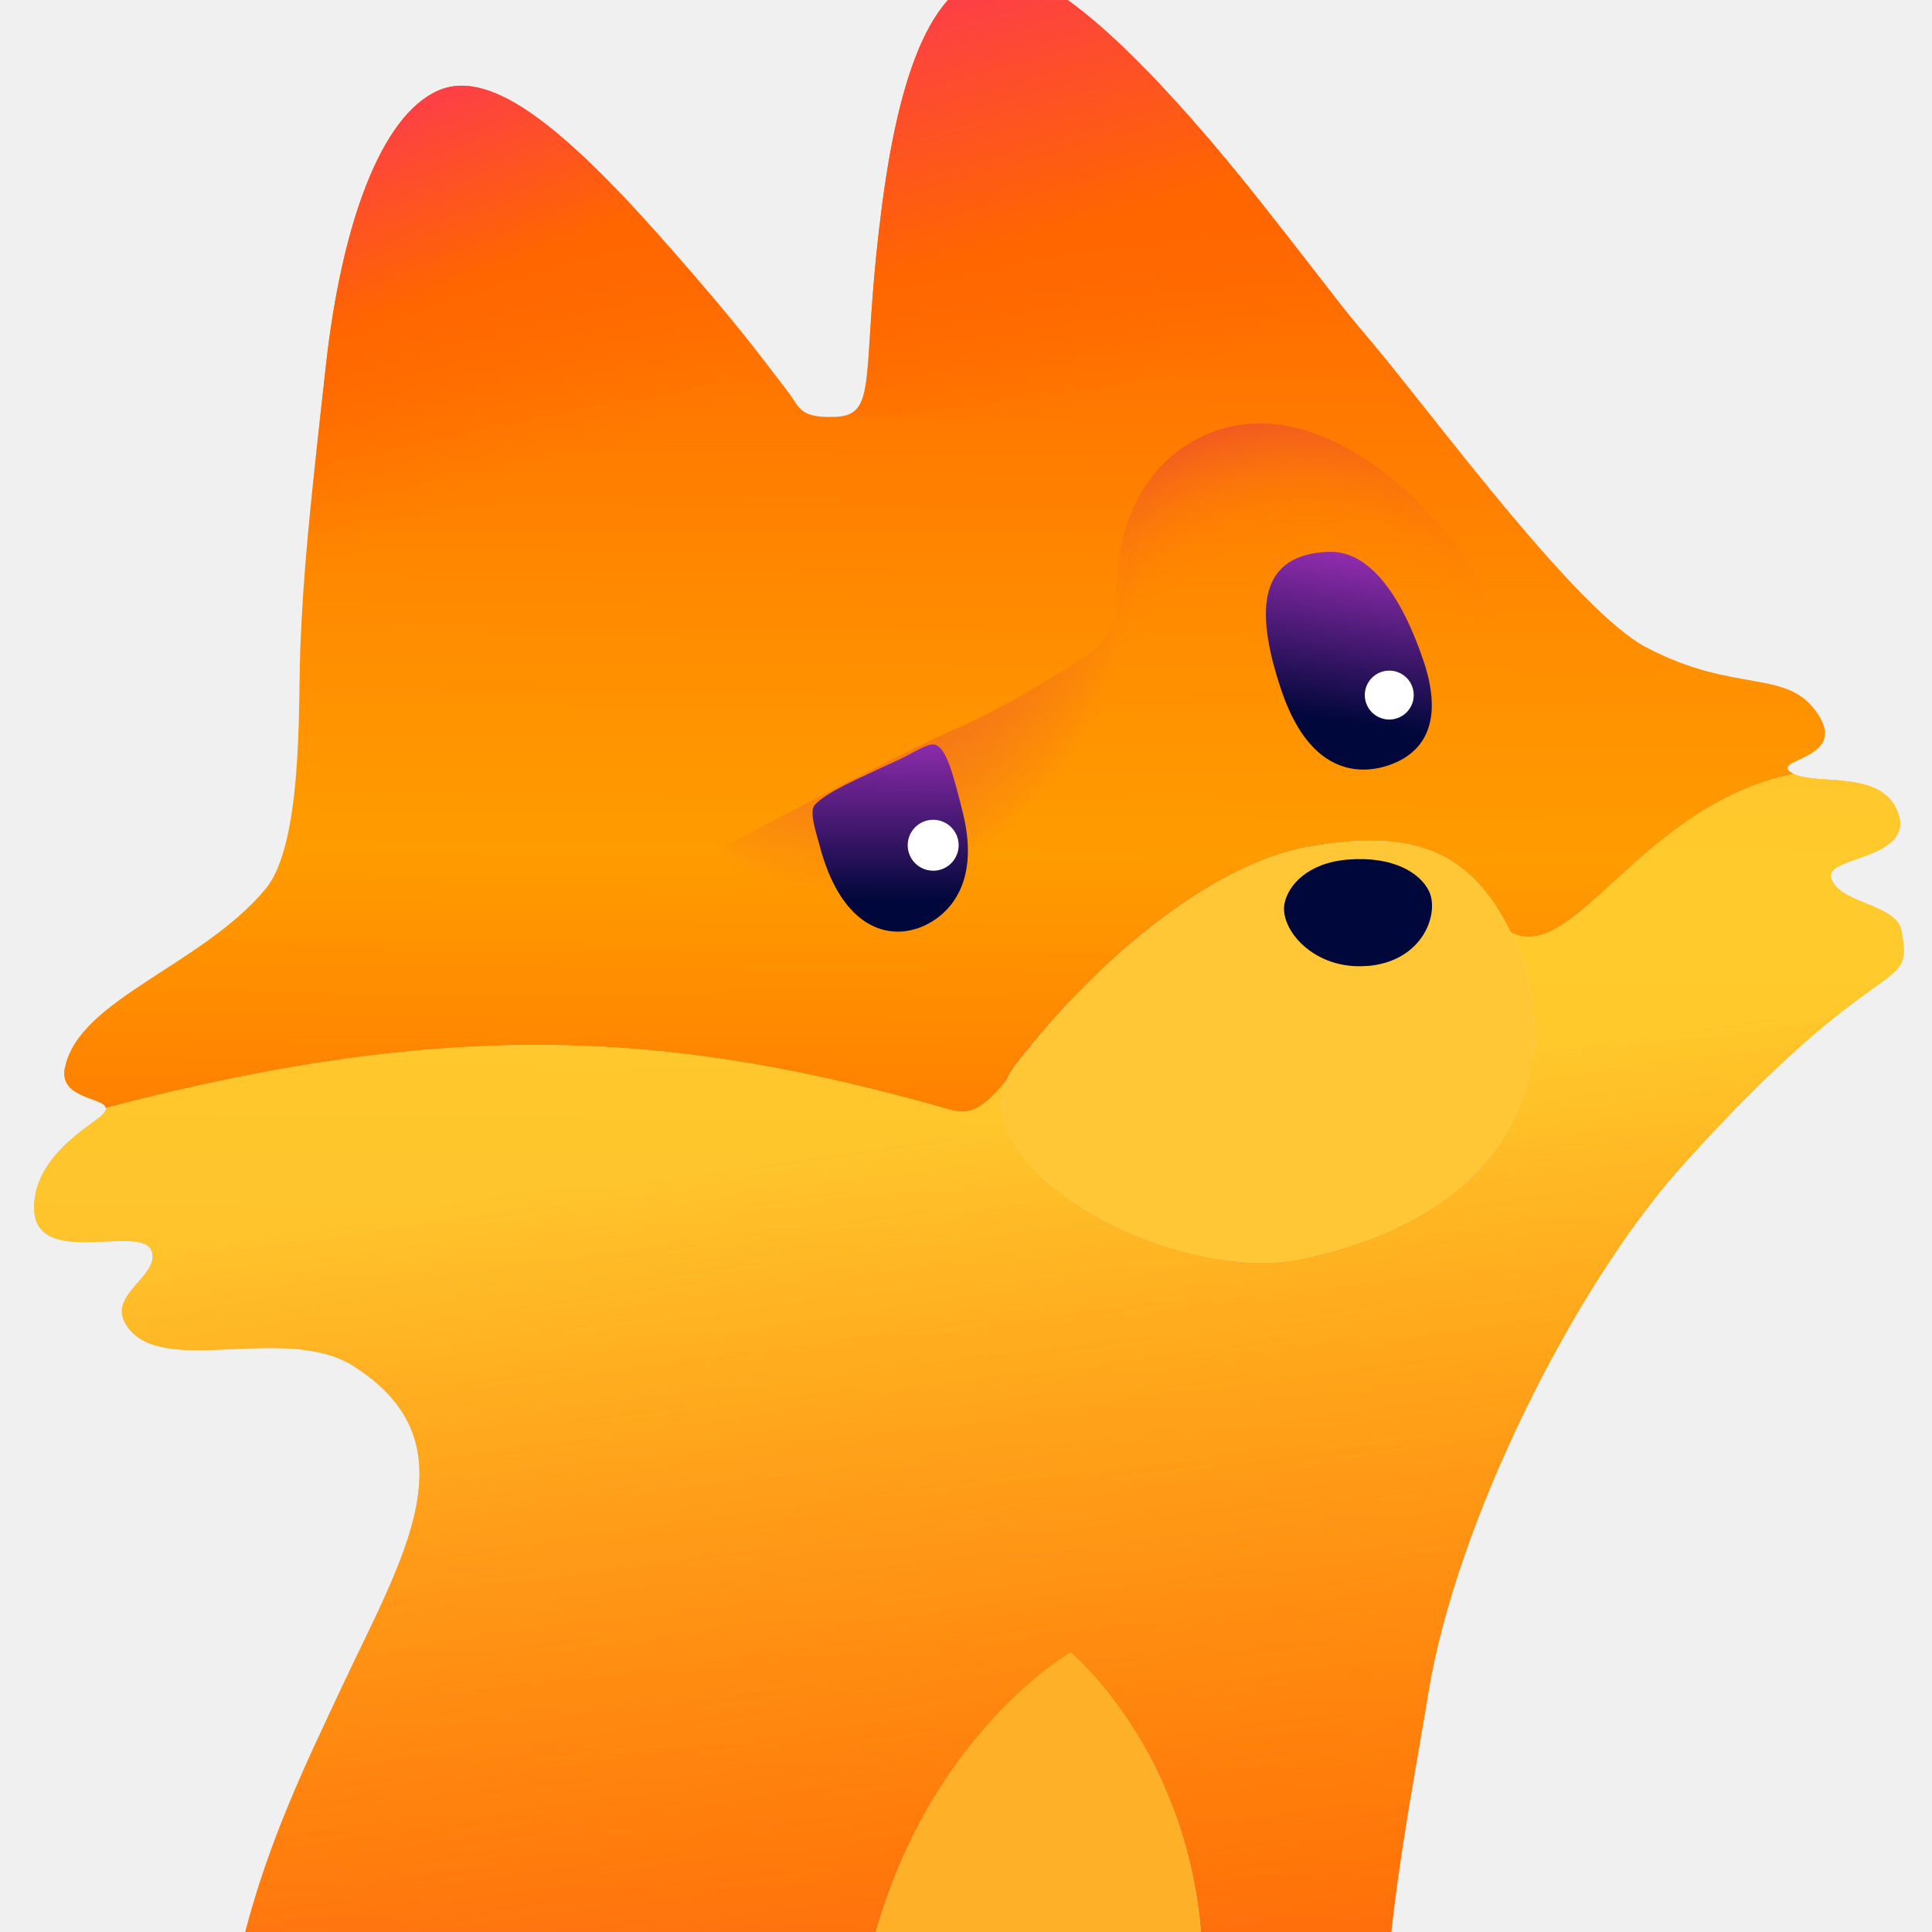
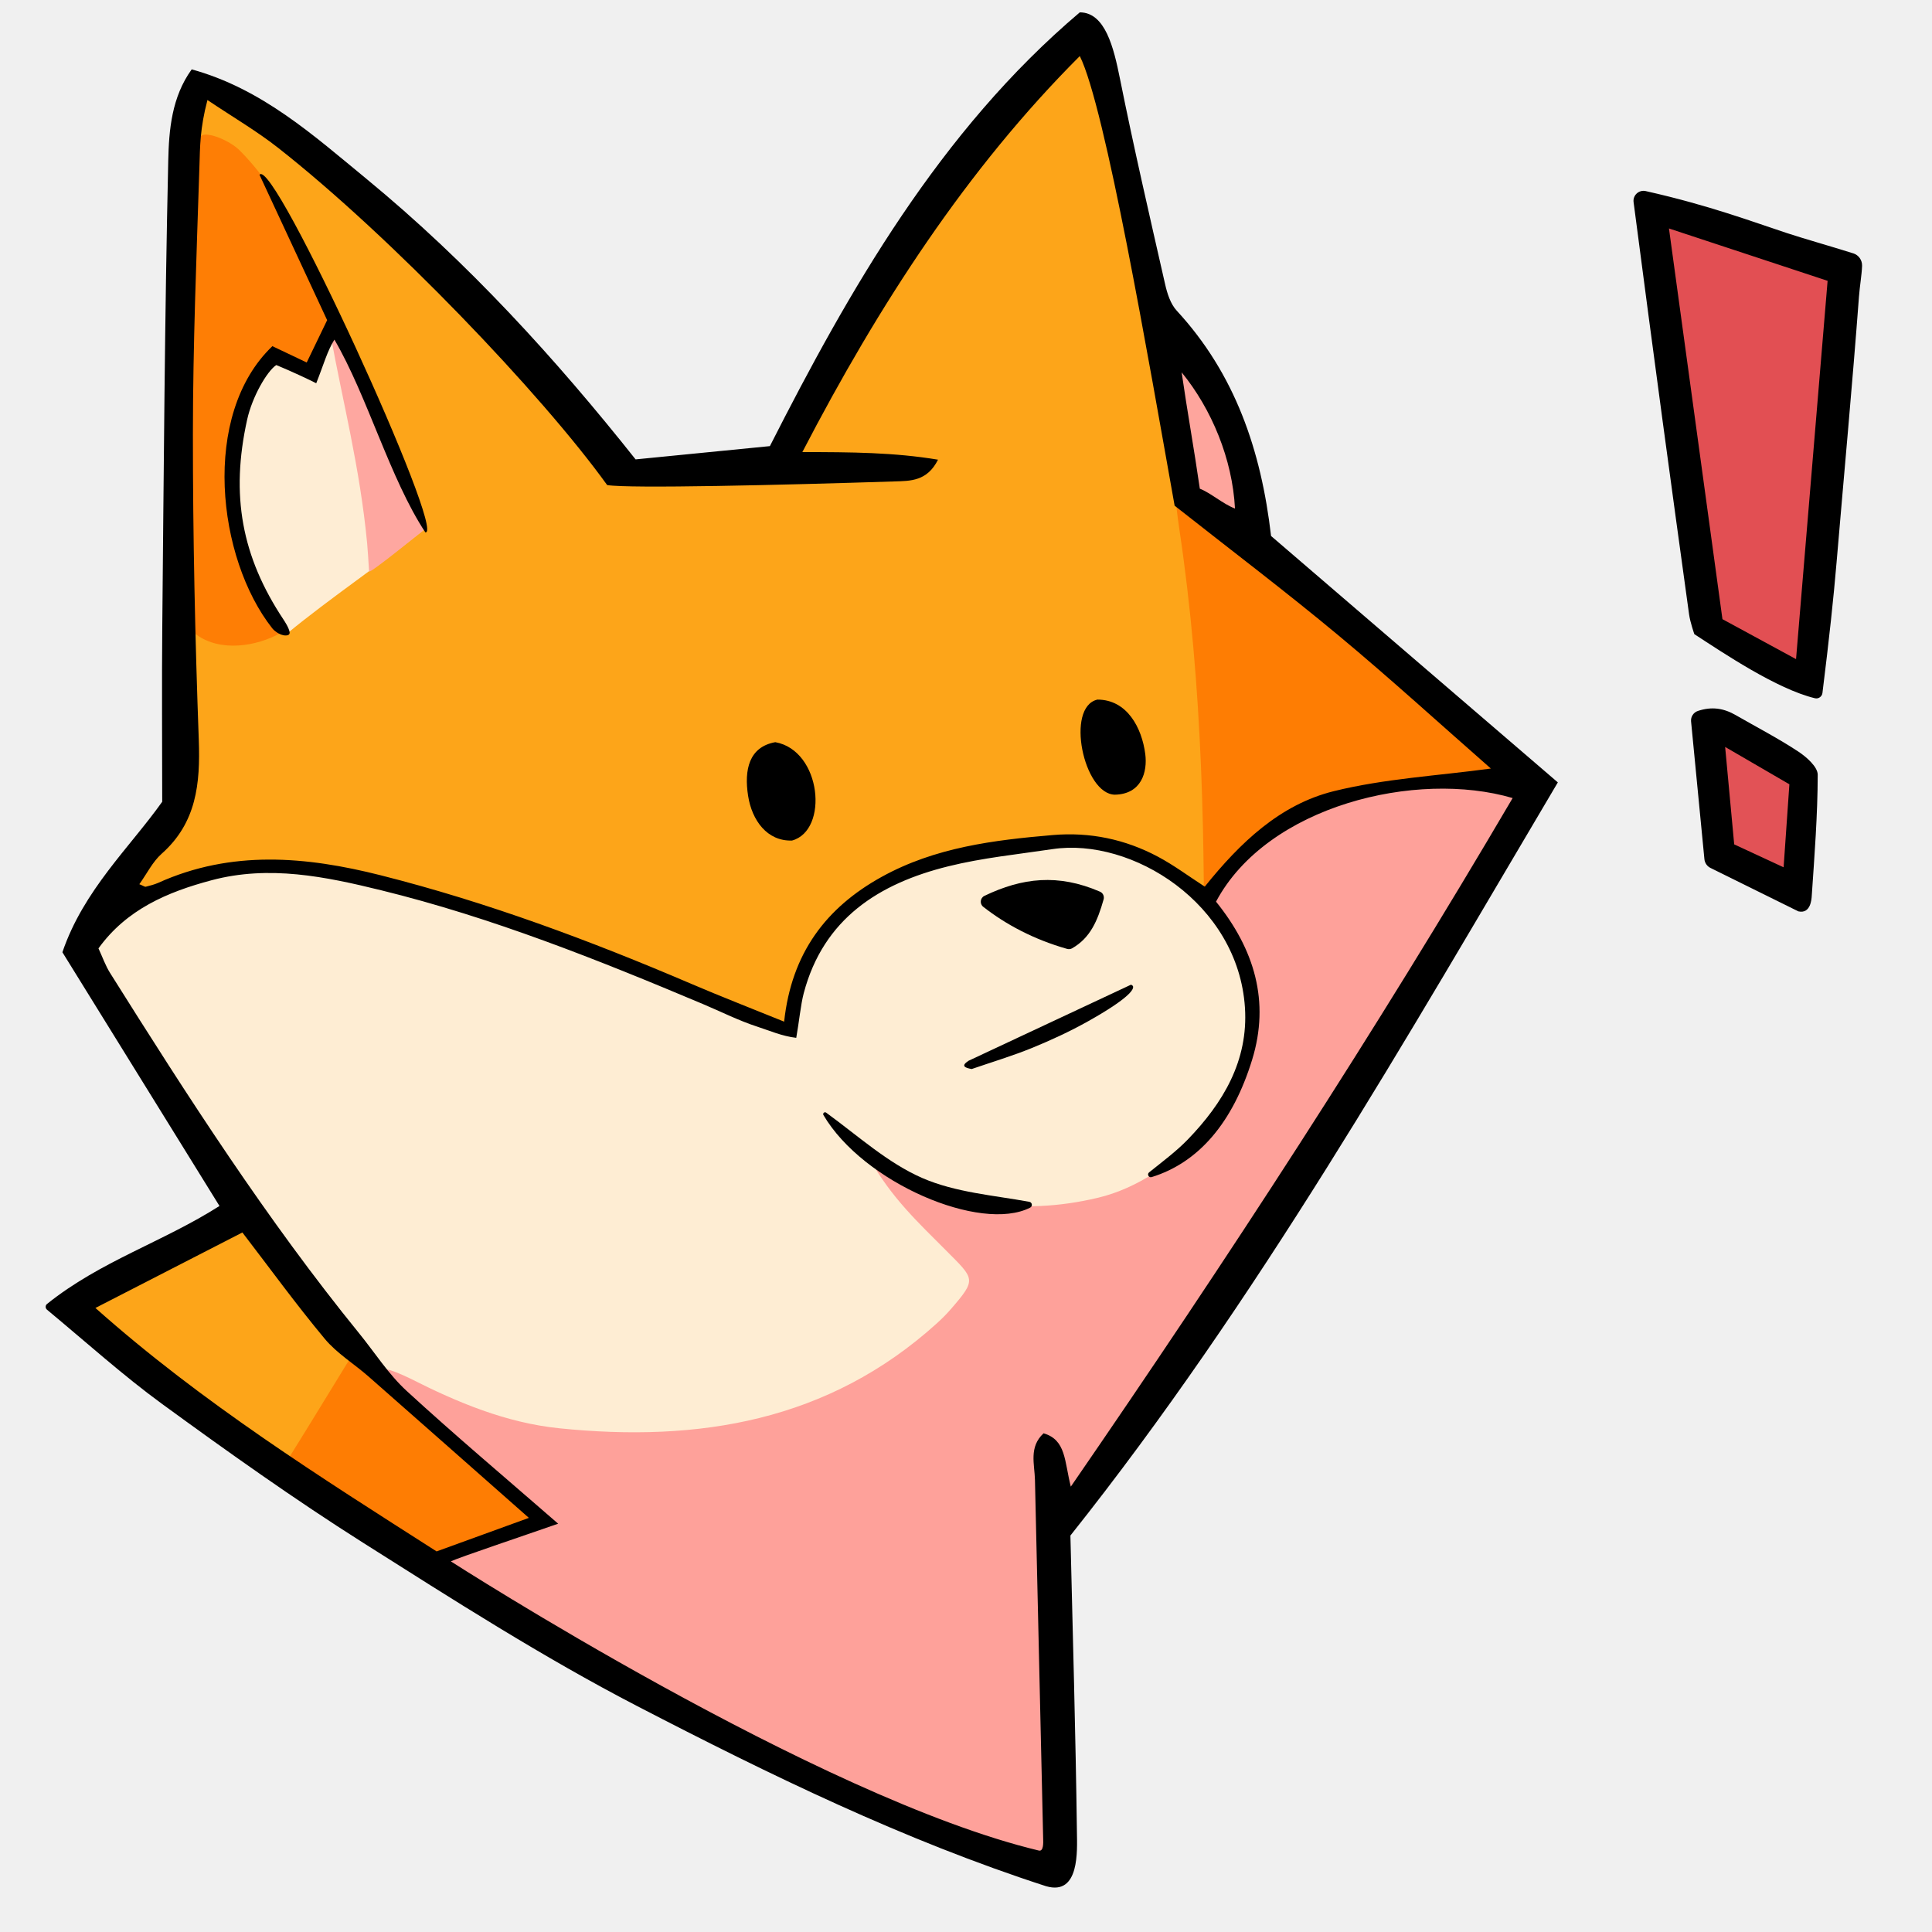
- <svg xmlns="http://www.w3.org/2000/svg" width="140" height="140" viewBox="0 0 140 140" fill="none">
-   <g clip-path="url(#c0)">
-     <path d="M4.705 77.385C5.649 72.437 14.697 69.931 19.262 64.39C21.939 61.143 21.614 51.094 21.752 47.335C21.752 47.278 21.752 47.221 21.752 47.164C21.972 41.452 22.444 36.911 23.623 26.398C24.738 16.439 27.545 8.375 31.777 6.552C35.699 4.86 41.215 9.579 48.84 18.286C53.348 23.437 54.479 24.958 57.156 28.465C57.449 28.848 57.628 29.214 57.888 29.507C58.303 29.979 58.93 30.28 60.565 30.206C60.923 30.19 61.224 30.133 61.477 30.036C63.47 29.263 62.485 25.674 63.926 14.787C65.317 4.233 67.978 -2.016 72.852 -1.983C77.083 -1.959 85.082 6.699 91.412 14.714C96.653 21.354 97.059 22.045 99.094 24.421C101.461 27.196 105.457 32.477 109.476 37.269C113.138 41.631 116.808 45.593 119.265 46.895C125.815 50.354 129.566 48.36 131.772 51.802C133.741 54.886 128.899 54.975 129.607 55.813C129.705 55.927 129.835 56.009 129.981 56.082C118.948 58.312 114.049 70.004 109.468 67.555C108.207 64.976 106.702 63.251 104.863 62.209C102.234 60.728 98.947 60.63 94.757 61.387C88.532 62.518 81.103 68.206 75.374 74.976C74.74 75.725 74.121 76.481 73.535 77.254C73.275 77.596 73.08 77.954 72.925 78.312C71.176 80.371 70.329 80.843 68.816 80.412C48.937 74.748 32.997 73.658 7.659 80.289C7.553 79.516 4.257 79.647 4.689 77.385H4.705Z" fill="url(#g0)" />
-     <path opacity="0.7" d="M52.599 61.281C52.599 61.281 65.032 54.666 69.247 52.819C73.544 50.939 76.619 48.775 78.645 47.579C83.617 44.666 79.069 34.454 89.166 31.37C98.833 28.416 123.179 42.835 107.784 59.394C92.389 75.944 61.224 78.524 55.593 73.226C49.963 67.929 52.428 61.932 52.599 61.273V61.281Z" fill="url(#g1)" />
-     <path opacity="0.7" d="M102.788 36.44C98.345 31.997 91.949 28.645 86.18 32.135C80.403 35.626 80.395 43.446 81.469 47.075C82.543 50.704 84.829 56.986 86.302 58.467C87.783 59.947 97.36 55.065 102.592 51.306C107.832 47.547 110.705 44.365 102.788 36.448V36.44Z" fill="url(#g2)" />
-     <path d="M94.691 31.231C91.9 30.369 88.971 30.45 86.18 32.135C85.871 32.322 85.586 32.525 85.309 32.737C76.391 31.126 65.228 30.288 61.484 30.043C63.478 29.27 62.493 25.682 63.934 14.795C65.325 4.241 67.986 -2.008 72.86 -1.975C77.091 -1.951 85.09 6.707 91.42 14.722C96.661 21.361 97.067 22.053 99.102 24.429C101.469 27.204 105.465 32.484 109.484 37.277L106.905 37.179C103.349 34.055 98.727 31.923 94.691 31.24V31.231Z" fill="url(#g3)" />
-     <path d="M21.76 47.164C21.98 41.452 22.452 36.912 23.632 26.399C24.747 16.439 27.554 8.375 31.785 6.553C35.707 4.86 41.224 9.58 48.848 18.286C53.356 23.437 54.487 24.959 57.164 28.466C57.457 28.848 57.636 29.214 57.897 29.507C55.179 30.549 49.149 32.868 43.136 35.301C33.591 39.149 25.601 44.43 21.768 47.164H21.76Z" fill="url(#g4)" />
-     <path d="M25.617 98.988C20.581 95.807 11.435 99.989 9.083 95.904C7.854 93.772 11.557 92.471 11.004 90.68C10.361 88.605 2.606 91.966 2.476 87.637C2.37 84.163 5.902 81.966 7.106 81.046C7.545 80.713 7.7 80.477 7.675 80.289C33.014 73.65 48.954 74.748 68.833 80.412C70.338 80.843 71.192 80.371 72.942 78.312C70.11 84.887 85.164 93.227 94.529 91.177C111.422 87.483 113.155 75.537 109.697 67.995C109.623 67.84 109.55 67.702 109.477 67.555C114.058 70.004 118.948 58.32 129.99 56.082C131.707 56.944 136.703 55.7 137.614 59.15C138.42 62.225 132.382 62.111 132.675 63.535C133.074 65.472 137.419 65.464 137.777 67.417C138.697 72.315 136.532 68.165 121.869 84.513C114.058 93.219 105.49 110.339 103.488 122.772C102.707 127.598 101.348 134.53 100.713 141.081H87.1C86.335 126.979 77.58 119.762 77.58 119.762C77.58 119.762 67.14 125.734 63.169 141.081H17.497C19.287 133.676 22.159 127.826 24.747 122.301C29.173 112.854 34.438 104.57 25.617 98.996V98.988Z" fill="url(#g5)" />
-     <path opacity="0.6" d="M25.617 98.988C20.581 95.807 11.435 99.989 9.083 95.904C7.854 93.772 11.557 92.471 11.004 90.68C10.361 88.605 2.606 91.966 2.476 87.637C2.37 84.163 5.902 81.966 7.106 81.046C7.545 80.713 7.7 80.477 7.675 80.289C33.014 73.65 48.954 74.748 68.833 80.412C70.338 80.843 71.192 80.371 72.942 78.312C70.11 84.887 85.164 93.227 94.529 91.177C111.422 87.483 113.155 75.537 109.697 67.995C109.623 67.84 109.55 67.702 109.477 67.555C114.058 70.004 118.948 58.32 129.99 56.082C131.707 56.944 136.703 55.7 137.614 59.15C138.42 62.225 132.382 62.111 132.675 63.535C133.074 65.472 137.419 65.464 137.777 67.417C138.697 72.315 136.532 68.165 121.869 84.513C114.058 93.219 105.49 110.339 103.488 122.772C102.707 127.598 101.348 134.53 100.713 141.081H87.1C86.335 126.979 77.58 119.762 77.58 119.762C77.58 119.762 67.14 125.734 63.169 141.081H17.497C19.287 133.676 22.159 127.826 24.747 122.301C29.173 112.854 34.438 104.57 25.617 98.996V98.988Z" fill="url(#g6)" />
-     <path d="M75.382 74.975C81.111 68.206 88.532 62.526 94.765 61.387C98.955 60.622 102.251 60.728 104.871 62.209C106.71 63.242 108.215 64.967 109.476 67.555C109.549 67.701 109.623 67.839 109.696 67.994C113.154 75.537 111.421 87.482 94.529 91.176C85.155 93.227 70.11 84.878 72.941 78.312C73.096 77.954 73.291 77.604 73.552 77.254C74.138 76.481 74.756 75.724 75.391 74.975H75.382Z" fill="#FFC635" />
-     <path d="M77.579 119.745C77.579 119.745 86.335 126.971 87.1 141.064H63.169C67.14 125.718 77.579 119.745 77.579 119.745Z" fill="#FFB029" />
-     <path d="M99.077 69.994C95.196 70.32 92.714 67.317 93.08 65.478C93.341 64.168 94.732 62.532 97.67 62.288C100.99 62.02 102.918 63.281 103.545 64.567C104.318 66.145 103.162 69.66 99.085 70.002L99.077 69.994Z" fill="#00073A" />
-     <path d="M66.457 67.278C64.016 68.092 60.859 66.92 59.378 61.216C59.158 60.37 58.605 58.799 59.044 58.327C59.915 57.383 61.998 56.513 65.155 55.04C66.18 54.56 67.312 53.787 67.775 53.966C68.548 54.259 68.996 55.764 69.769 58.881C71.168 64.511 68.272 66.676 66.457 67.286V67.278Z" fill="url(#g7)" />
-     <path d="M65.807 61.591C65.62 60.59 66.279 59.622 67.28 59.435C68.281 59.248 69.249 59.907 69.436 60.908C69.623 61.909 68.964 62.877 67.963 63.064C66.962 63.251 65.994 62.592 65.807 61.591Z" fill="white" />
-     <path d="M96.304 39.986C99.225 39.889 101.552 43.144 103.147 47.871C103.481 48.856 103.66 49.71 103.725 50.459C104.018 53.787 102.016 54.999 100.576 55.471C99.714 55.756 98.07 56.09 96.402 55.129C95.124 54.397 93.839 52.908 92.87 50.068C90.755 43.835 91.414 40.157 96.296 39.986H96.304Z" fill="url(#g8)" />
-     <path d="M100.2 48.659C101.144 48.399 102.121 48.952 102.381 49.896C102.641 50.84 102.088 51.816 101.144 52.077C100.2 52.337 99.224 51.784 98.963 50.84C98.703 49.896 99.256 48.919 100.2 48.659Z" fill="white" />
-   </g>
+ <svg xmlns="http://www.w3.org/2000/svg" id="security_error_v5" viewBox="0 0 531.33 531.33">
  <defs>
-     <linearGradient id="g0" x1="68.865" y1="15.755" x2="67.555" y2="174.881" gradientUnits="userSpaceOnUse">
-       <stop stop-color="#FF6600" />
-       <stop offset="0.04" stop-color="#FF6F00" />
-       <stop offset="0.2" stop-color="#FF8F00" />
-       <stop offset="0.29" stop-color="#FF9C00" />
-       <stop offset="0.52" stop-color="#FF6600" />
-       <stop offset="0.86" stop-color="#FB2872" />
-     </linearGradient>
-     <radialGradient id="g1" cx="0" cy="0" r="1" gradientUnits="userSpaceOnUse" gradientTransform="translate(61.0777 38.006) rotate(180) scale(23.5646 29.6914)">
-       <stop stop-color="#D81F60" stop-opacity="0.5" />
-       <stop offset="0.22" stop-color="#D81F60" stop-opacity="0.49" />
-       <stop offset="0.39" stop-color="#D81F60" stop-opacity="0.44" />
-       <stop offset="0.54" stop-color="#D81F60" stop-opacity="0.37" />
-       <stop offset="0.68" stop-color="#D81F60" stop-opacity="0.26" />
-       <stop offset="0.81" stop-color="#D81F60" stop-opacity="0.12" />
-       <stop offset="0.91" stop-color="#D81F60" stop-opacity="0" />
-     </radialGradient>
-     <radialGradient id="g2" cx="0" cy="0" r="1" gradientUnits="userSpaceOnUse" gradientTransform="translate(94.7808 53.6901) rotate(180) scale(23.4425 23.4426)">
-       <stop offset="0.63" stop-color="#D81F60" stop-opacity="0" />
-       <stop offset="0.7" stop-color="#D81F60" stop-opacity="0.02" />
-       <stop offset="0.77" stop-color="#D81F60" stop-opacity="0.07" />
-       <stop offset="0.84" stop-color="#D81F60" stop-opacity="0.16" />
-       <stop offset="0.91" stop-color="#D81F60" stop-opacity="0.28" />
-       <stop offset="0.98" stop-color="#D81F60" stop-opacity="0.43" />
-       <stop offset="1" stop-color="#D81F60" stop-opacity="0.5" />
-     </radialGradient>
-     <linearGradient id="g3" x1="83.837" y1="27.692" x2="72.73" y2="-12.407" gradientUnits="userSpaceOnUse">
-       <stop stop-color="#FF6600" stop-opacity="0" />
-       <stop offset="0.05" stop-color="#FF6600" stop-opacity="0.17" />
-       <stop offset="0.3" stop-color="#FF6600" />
-       <stop offset="0.65" stop-color="#FD4737" />
-       <stop offset="1" stop-color="#FB2872" />
-     </linearGradient>
-     <linearGradient id="g4" x1="38.571" y1="35.154" x2="24.966" y2="0.784" gradientUnits="userSpaceOnUse">
-       <stop stop-color="#FF6600" stop-opacity="0" />
-       <stop offset="0.04" stop-color="#FF6600" stop-opacity="0.05" />
-       <stop offset="0.11" stop-color="#FF6600" stop-opacity="0.2" />
-       <stop offset="0.21" stop-color="#FF6600" stop-opacity="0.43" />
-       <stop offset="0.33" stop-color="#FF6600" stop-opacity="0.75" />
-       <stop offset="0.42" stop-color="#FF6600" />
-       <stop offset="0.71" stop-color="#FD4737" />
-       <stop offset="1" stop-color="#FB2872" />
-     </linearGradient>
-     <linearGradient id="g5" x1="70.712" y1="17.619" x2="68.849" y2="243.386" gradientUnits="userSpaceOnUse">
-       <stop stop-color="#FF6600" />
-       <stop offset="0.21" stop-color="#FF9C00" />
-       <stop offset="0.52" stop-color="#FF6600" />
-       <stop offset="0.86" stop-color="#FB2872" />
-     </linearGradient>
-     <linearGradient id="g6" x1="68.239" y1="61.054" x2="88.044" y2="196.876" gradientUnits="userSpaceOnUse">
-       <stop offset="0.15" stop-color="#FFEB49" />
-       <stop offset="0.34" stop-color="#FFC735" stop-opacity="0.73" />
-       <stop offset="0.58" stop-color="#FF9D1E" stop-opacity="0.42" />
-       <stop offset="0.78" stop-color="#FF7F0E" stop-opacity="0.19" />
-       <stop offset="0.92" stop-color="#FF6D03" stop-opacity="0.05" />
-       <stop offset="1" stop-color="#FF6600" stop-opacity="0" />
-     </linearGradient>
-     <linearGradient id="g7" x1="64.544" y1="49.586" x2="64.494" y2="67.346" gradientUnits="userSpaceOnUse">
-       <stop offset="0.16" stop-color="#A030B9" />
-       <stop offset="0.88" stop-color="#00073A" />
-     </linearGradient>
-     <linearGradient id="g8" x1="99.494" y1="36.187" x2="96.735" y2="54.47" gradientUnits="userSpaceOnUse">
-       <stop offset="0.16" stop-color="#A030B9" />
-       <stop offset="0.88" stop-color="#00073A" />
-     </linearGradient>
-     <clipPath id="c0">
-       <rect width="140" height="140" rx="14" fill="white" />
-     </clipPath>
+     <style>.cls-1,.cls-13,.cls-15{stroke-width:0}.cls-13{fill:#fe7d03}.cls-15{fill:#feedd4}</style>
  </defs>
+   <path d="M422.97 216.4c-21.16 34.58-43.68 71.6-65.31 105.89-15.17 24.04-29.8 48.74-47.75 70.61-13.83 16.85-20.95 30.5-20.95 40.5 0 18.06 2.9 50.74 2.87 68.88-.02 10.47-.75 14.01-10.87 10.12-63.4-24.35-124.62-55.9-180.92-94.41-25.49-17.43-51.61-33.84-74.55-54.81-5.74-5.24-6.7-4.93-1.53-7.78 11.12-6.14 23.54-11.54 35-17 5.8-2.76 6.93-9.47 3.92-14.06-9.31-14.17-19.12-28.04-27.87-42.54-16.18-26.82-15.94-18.77 1.35-44.75 4.02-6.04 8.62-11.7 12.55-17.79 1.31-2.04 1.93-4.91 1.9-7.39-.55-46.02-1.54-92.04-1.76-138.06-.07-14.5 1.49-29.03 2.92-43.49.99-9.96 2.36-9.31 11-3.91 40.81 25.54 75.77 64.06 106 101 4.23 5.17 37.29 3.67 45-1 0 0 9.6-18.29 14.19-26.91 16.34-30.66 36.87-58.33 59.5-84.51 2.1-2.43 6.24-5.41 8.54-4.8 3 .8 6.53 4.57 7.35 7.71 5.13 19.55 9.47 39.31 14.33 58.94.91 3.66 1.6 12.97 4.09 15.57 13.88 14.46 20.49 26.92 23.23 46.28.6 4.26 1.63 11.96 4.77 14.72 21.86 19.13 72.96 60.55 73 63Z" style="fill:#fda519;stroke-width:0" />
+   <path d="M47.37 162.15h-.82l-.82-.04V100.3c.52-.02 1.03-.03 1.55-.02.03 20.62.06 41.25.1 61.87Z" style="fill:#fee9d5;stroke-width:0" />
+   <path d="M47.27 100.28c-.52 0-1.03 0-1.55.02V83.94c.55-.02 1.1-.02 1.65-.02-.03 5.45-.07 10.9-.1 16.36Z" style="fill:#fef2e7;stroke-width:0" />
+   <path d="M311.19 387.47c3.62-20 17.36-95.18 19.79-110.81.5-43.88-.11-87.66-6.66-131.24-2.37-15.75-2.02-31.91-2.8-47.89-.08-1.69.59-3.41.91-5.12 1.55 1.15 3.4 2.05 4.61 3.49 10.55 12.51 14.56 27.62 16.73 43.37.83 6.05 2.33 10.81 7.76 15.17 20.96 16.84 41.22 34.56 61.76 51.94 9.24 7.81 9.95 9.67 3.81 19.74-20.15 33.01-40.36 65.98-61.02 98.67-13.39 21.18-27.62 41.83-41.47 62.72l-3.41-.03ZM140.77 334.29c22.76.21 43.39 17.46 45.7 39.79.69 6.64-.81 15.19-4.68 20.29-12.4 16.35-26.29 31.59-39.95 46.95-1.22 1.37-5.65 1.6-7.42.5-17.7-11.03-35.1-22.54-52.73-33.68-3.81-2.41-3.83-4.66-1.69-8.09 11.05-17.69 21.63-35.68 33.13-53.07 6.29-9.5 16.43-12.8 27.63-12.69Z" class="cls-13" />
+   <path d="M47.27 100.28c.03-5.45.07-10.9.1-16.36.66-12.06.9-24.17 2.21-36.16.42-3.84 2.86-8.79 5.9-10.5 1.85-1.04 7.85 1.49 10.48 4.15 14.87 15 20.78 35.15 27.75 54.7 9.05 25.41-1.04 48.97-9.75 71.3-3.79 9.71-33 19-36.61-5.25-.03-20.62-.06-41.25-.1-61.87Z" style="fill:#fe7e05;stroke-width:0" />
+   <path d="m311.19 387.47 3.41.03c-1.08 1.09-2.16 2.17-3.24 3.26-.06-1.1-.11-2.19-.17-3.29Z" style="fill:#fea14a;stroke-width:0" />
+   <path d="m310.05 394.16-.13-.59.45.08-.32.51z" style="fill:#fed0a5;stroke-width:0" />
+   <path d="M424.54 217.81c-4.99 8.21-9.94 16.44-14.97 24.62-15.79 25.68-31.26 51.55-47.51 76.94-15.58 24.34-31.91 48.2-48.06 72.18-3.35 4.98-6.86 10.03-11.14 14.16-7.02 6.77-10.07 14.29-9.41 24.21.8 12.07.2 24.23.2 36.36v46.74c-5.53-1.26-10.23-1.63-14.33-3.39-25.72-11.06-51.19-22.7-76.96-33.64-28.18-11.96-54.47-27.27-80.1-43.83-.73-.47-1.32-1.16-3.08-2.74 10.57-4.02 19.82-6.82 30.8-11-1.58-2.17-21.49-18.09-29-25-10.62-9.77-20-21.83-29.94-32.29-5.79-6.09-11.12-12.7-16.07-19.5-4.6-6.31-8.4-13.19-12.61-19.78-11.68-18.28-23.45-36.5-35.05-54.83-3.96-6.26-3.56-8.53 2.09-12.94 19.23-14.98 41.32-19.21 64.58-13.66 27.68 6.61 112.67 37.35 124 43 0 0 .4-17.62 9-27 22-24 54.53-24.69 59-25 29-2 44.62 14.93 46 16 16-28 41.29-29.95 55.84-31.39 7.17-.71 14.36-1.52 21.55-1.61 5.05-.06 10.12 1.02 15.17 1.59v1.82Z" style="fill:#feedd3;stroke-width:0" />
+   <path d="M86.15 102.4c.82-5 2.72-9.67 5.82-14 1.88 3.42 20 41 25 57-11.02 8.81-26.51 19.33-37.88 28.72-8.18-8.01-11.52-18.8-14.15-29.28-2.67-10.66-.79-26.56 4.03-37.44 5.15-11.63 5.67-8.78 17.18-5ZM317.97 87.82c13.29 9.68 19.52 23.7 23.35 38.97 1.64 6.55 2.2 13.36 3.6 22.29-5.44-2.87-9.27-5.36-13.45-6.97-5.56-2.15-5.74-6.36-6.58-11.4-2.38-14.36-5.75-28.56-8.73-42.82.6-.02 1.21-.04 1.81-.07Z" class="cls-15" />
+   <path d="M320.97 86.82c-.6.03-1.21.05-1.81.07-.7-4.28-1.39-8.56-2.09-12.84.66-.11 1.32-.21 1.98-.32l1.92 13.1Z" style="fill:#fef4e5;stroke-width:0" />
+   <path d="M112.87 379.14c12.97 6.58 26.33 12.16 40.94 13.66 38.34 3.92 74.06-1.91 103.86-28.88 1.34-1.22 2.64-2.51 3.82-3.88 7.18-8.29 6.57-8.22-1.26-16.09-7.49-7.54-15.06-14.46-21.26-25.55 0 0 2.09.75 2.53 1.01 19.41 11.87 39.02 15.09 60.47 9.99s42-28.19 42-49-12-33-12-33c12-17 30.27-26.92 39-29 21-5 36.68-4.74 46-2 6.34 1.86 5.74 1.21 3 6-8.09 14.17-15.1 26.36-24 40-29.04 44.54-56.01 90.84-87 134-10.24 14.26-20.97 17.85-20 35 1.16 20.43 3.11 54.5 3 75-.04 8.2.73 9.32-6.99 6.31-18.55-7.22-37.13-14.44-55.28-22.6-36.65-16.47-111.33-59.63-112.74-60.72 1.65-1.03 20.99-7.25 28-9 4.02-1 4.54-1.39 1.56-4.25-3.91-3.76-8-7.34-11.77-11.25-8.13-8.44-22.76-18.97-30.79-27.5.75-.07-1-3 8.89 1.74Z" style="fill:#fea19a;stroke-width:0" />
+   <path d="M321.31 84.93c6.56 9.98 14.39 19.37 19.29 30.11 4.27 9.36 5.37 20.21 7.62 30.45.93 4.2-1.05 4.27-4.56 3.02-10.06-3.58-16.78-8.68-17.5-20.99-.83-14.28-4.12-28.43-6.34-42.63l.75-.06.74.09Z" style="fill:#fea59d;stroke-width:0" />
+   <path d="M97.43 97.36c6.15 14.09 13.77 33.8 19.54 48.05 0 0-15.43 12.59-15.47 11.75-.08-1.94-.48-7.26-.53-7.75-2-21-6.8-39.28-10-57-.27-1.51 5.93 3.74 6.46 4.95Z" style="fill:#fea7a0;stroke-width:0" />
+   <path d="M506.96 71.23c.54-.27 1.01-.18 1.41.28v9.05c-.51.01-1.02.05-1.52.12l.12-9.44Z" style="fill:#efa0a3;stroke-width:0" />
+   <path d="M506.85 80.67c.51-.06 1.01-.1 1.52-.12v5.43c-.51.03-1.01.06-1.51.1v-5.41Z" style="fill:#f5cacb;stroke-width:0" />
+   <path d="M506.85 82.67v5.41c-1.73 28.51-3.38 57.02-5.25 85.52-.29 4.36-1.55 8.66-2.36 12.99-4.88-1.47-10.02-2.36-14.6-4.51-11.64-5.47-16.88-14.62-18.09-28.21-2.37-26.6-6.77-53-10.21-79.5-2.56-19.67-2.45-19.77 15.8-13.55 11.66 3.97 23.21 8.26 34.82 12.41l-.12 9.44Z" style="fill:#e24f53;stroke-width:0" />
+   <path d="M495.24 227.66v.9c-.09 20.01-.18 20.19-17.16 10.75-2.57-1.43-5-5.14-5.47-8.14-1.3-8.27-1.58-16.71-2.17-25.09-.37-5.27 2.1-6.61 6.46-4.28 5.47 2.91 10.95 5.84 16.1 9.29 1.48.99 2.36 3.75 2.52 5.78.28 3.56-.22 7.19-.39 10.79h.12Z" style="fill:#e25256;stroke-width:0" />
+   <path d="M287.76 518.76c-39.19-12.68-76.12-30.7-112.51-49.55-25.94-13.44-50.68-29.29-75.41-44.94-18.89-11.96-37.15-24.96-55.23-38.14-10.63-7.75-20.83-16.93-31.69-25.95-.49-.4-.49-1.16 0-1.56 14.69-11.8 31.97-17.09 47.44-26.96-14.45-23.34-28.84-46.59-43.2-69.78 5.82-17.1 18.54-28.83 27.45-41.39 0-16.83-.13-32.52.02-48.21.41-42.69.67-85.39 1.64-128.07.19-8.46.93-17.5 6.45-25.13 19.3 5.31 33.46 18.11 48.1 30.14 27.92 22.96 52.09 49.55 73.98 77.12 16.01-1.58 20.92-2.07 36.93-3.65 21.71-42.73 46.7-86.68 85.23-119.29 7 0 9.33 9.71 11.04 18.22 3.8 18.92 8.15 37.74 12.43 56.57.58 2.55 1.49 5.41 3.19 7.25 16.04 17.37 23.22 38.43 25.94 61.96 25.92 22.27 52.03 44.71 78.87 67.77-42.09 71.08-82.61 142.46-134.05 207.13.64 27.18 1.44 54.39 1.79 81.6.06 4.97.79 17.49-8.43 14.85Zm46.66-270.8c10.58 13.11 14.87 27.45 9.94 43.47-5.32 17.3-14.71 28.29-27.64 32.29-.79.24-1.34-.78-.7-1.3 4-3.2 7.56-5.86 10.62-9.02 9.74-10.07 16.69-21.68 15.74-36.3-1.87-28.66-31.11-46.83-52.91-43.58-9.57 1.43-19.28 2.4-28.64 4.72-19.11 4.72-34.38 14.4-39.8 34.94-.82 3.11-1.29 8.04-2.05 12.24-3.88-.44-7.4-2-10.65-3.05-5.13-1.66-10-4.13-14.99-6.23-28.9-12.18-58.01-23.81-88.55-31.31-15.31-3.76-30.76-6.96-46.6-2.75-12.16 3.24-23.37 8.01-31.11 18.74 1.13 2.43 1.92 4.74 3.18 6.74 21.38 34.03 43.09 67.85 68.49 99.1 4.33 5.32 8.08 11.27 13.08 15.86 13.28 12.2 27.1 23.83 41.67 36.52-9.35 3.27-27.51 9.36-29.51 10.36 0 0 101 65 161.71 79.53 1.34.32 1.21-2.29 1.19-3.08-.73-32.95-1.53-65.9-2.26-98.85-.1-4.33-1.72-9.04 2.37-12.82 6.21 1.83 5.7 7.61 7.49 14.67 43.35-62.96 83.76-125.07 121.51-189.37-26.41-7.78-67.47 2.05-81.57 28.48ZM257.98 126.4c-3 6-7.65 5.86-12 6-31 1-73 2-79 1-18-25-59.46-68.36-90.46-92.72-5.85-4.6-12.33-8.38-19.47-13.17-2.07 7.89-2.03 12.72-2.21 18.38-.79 24.5-1.78 49-1.79 73.51-.01 28.04.6 56.09 1.62 84.12.43 11.97-.61 22.76-10.22 31.28-2.48 2.2-4.03 5.44-6.13 8.37 1.22.5 1.53.76 1.75.7 1.17-.31 2.36-.59 3.46-1.08 20.11-9.08 40.63-7.27 61.18-2.07 29.35 7.42 57.62 17.96 85.42 29.86 8.13 3.48 16.38 6.68 25.52 10.39 2.03-18.85 11.53-31.36 26.81-39.81 14.67-8.12 30.79-10.12 47.09-11.51 10.23-.87 19.88 1.16 28.87 5.94 4.44 2.36 8.51 5.41 12.91 8.25 9.74-12.13 20.72-22.6 35.47-26.25 13.97-3.46 28.61-4.24 43.21-6.23-13.8-12.1-27.58-24.69-41.91-36.61-14.34-11.93-29.24-23.21-45.06-35.68-7.18-40.2-19.08-109.65-26.08-123.65-31 31-55.23 68.32-76.3 108.91 13.5 0 25.3.09 37.3 2.09ZM26.24 359.71c29.25 26.05 62.12 46.67 93.83 66.95 9.09-3.3 16.82-6.11 25.38-9.22-15.18-13.39-29.59-26.14-44.04-38.83-4-3.52-8.74-6.39-12.1-10.42-7.9-9.48-15.16-19.49-22.65-29.24-13.52 6.94-26.84 13.78-40.42 20.76ZM324.97 102.4c1.5 10.44 3.47 21.36 5 32 2.97 1.14 6.31 4.17 9.67 5.46-.7-13.58-6.4-27.34-14.67-37.46ZM509.67 69.67c1.5.47 2.48 1.88 2.43 3.44-.09 2.54-.62 5.41-.85 8.42-1.83 24.38-4.1 48.73-6.16 73.09-.86 10.12-2.02 20.91-3.89 35.96-.12.99-1.08 1.68-2.05 1.45-10.51-2.53-25.14-12.4-33.18-17.63 0 0-1.15-3.26-1.45-5.46-5.01-36.22-9.4-68.5-15.26-113.35-.25-1.89 1.47-3.46 3.34-3.04 17.65 3.97 29.41 8.46 38.83 11.55 4.86 1.6 11.62 3.49 18.25 5.58Zm-50.68-6.83c5.06 36.98 9.88 72.16 14.71 107.44 6.75 3.66 13.47 7.31 20.24 10.99 2.96-35.49 5.84-69.98 8.68-104.04-14.59-4.81-28.27-9.33-43.63-14.4ZM494.6 250.65c-8.01-3.96-15.81-7.81-24.2-11.96a3.008 3.008 0 0 1-1.66-2.4c-1.24-12.83-2.45-25.29-3.67-37.89-.12-1.28.66-2.47 1.88-2.88 3.89-1.29 7.16-.72 10.42 1.16 5.73 3.3 11.63 6.35 17.14 9.98 2.3 1.51 5.39 4.23 5.39 6.4-.02 11.11-.89 22.22-1.64 33.32-.06.93-.3 5.01-3.67 4.26Zm-2.49-34.96c-5.84-3.39-10.98-6.38-17.67-10.27.95 10.19 1.74 18.7 2.49 26.79 4.77 2.21 8.68 4.03 13.59 6.31.6-8.64 1.1-15.78 1.59-22.83Z" class="cls-1" />
+   <path d="M293.47 260.96c-9.13-2.59-16.84-6.7-23.06-11.57-1.04-.81-.86-2.45.33-3.02 10.37-4.97 20.23-6.15 31.79-1.14.81.35 1.22 1.27.98 2.12-1.64 5.81-3.64 10.6-8.68 13.46-.41.23-.91.28-1.36.15ZM226.46 306.66c-.28-.47.3-.99.74-.67 8.89 6.48 16.94 13.83 26.39 17.96 9.21 4.02 19.84 4.79 29.5 6.57.79.15.94 1.22.23 1.59-13.57 6.95-45.95-6.85-56.86-25.45ZM266.34 291.74c14.97-7.01 29.94-14.03 44.69-20.93 1.95.59-.53 3.75-11.78 10.05-4.96 2.78-10.16 5.19-15.43 7.34-5.42 2.21-11.05 3.89-16.59 5.8-1.91-.33-3.03-.87-.89-2.25ZM71.37 48.09c3.6-5.69 51.6 99.31 45.6 98.31-9.68-14.65-15.93-37.48-25-53-1.96 3.08-3 7-5 12-6-3-11-5-11-5-2.5 1.67-6.58 8.6-8 15-4.6 20.79-1.53 37.64 10 55 .26.39 1.51 2.26 1.69 3.49a.72.72 0 0 1-.52.8c-1.6.41-3.54-.98-4.25-1.88-15.18-19.2-19.73-58.78.02-77.61l9.44 4.49c1.84-3.81 3.62-7.49 5.62-11.64-5.99-12.88-12.02-25.83-18.59-39.96ZM213.22 204.11c12.75 2.29 14.75 24.29 4.6 27.05-6.85.24-11.03-5.56-12.08-12.29-1.12-7.14.23-13.46 7.48-14.76ZM301.81 192.4c8.16 0 12.23 7.76 13.16 15 .62 4.85-1 11-8.37 11.15-8.63-.15-13.63-24.15-4.79-26.15Z" class="cls-1" />
</svg>
